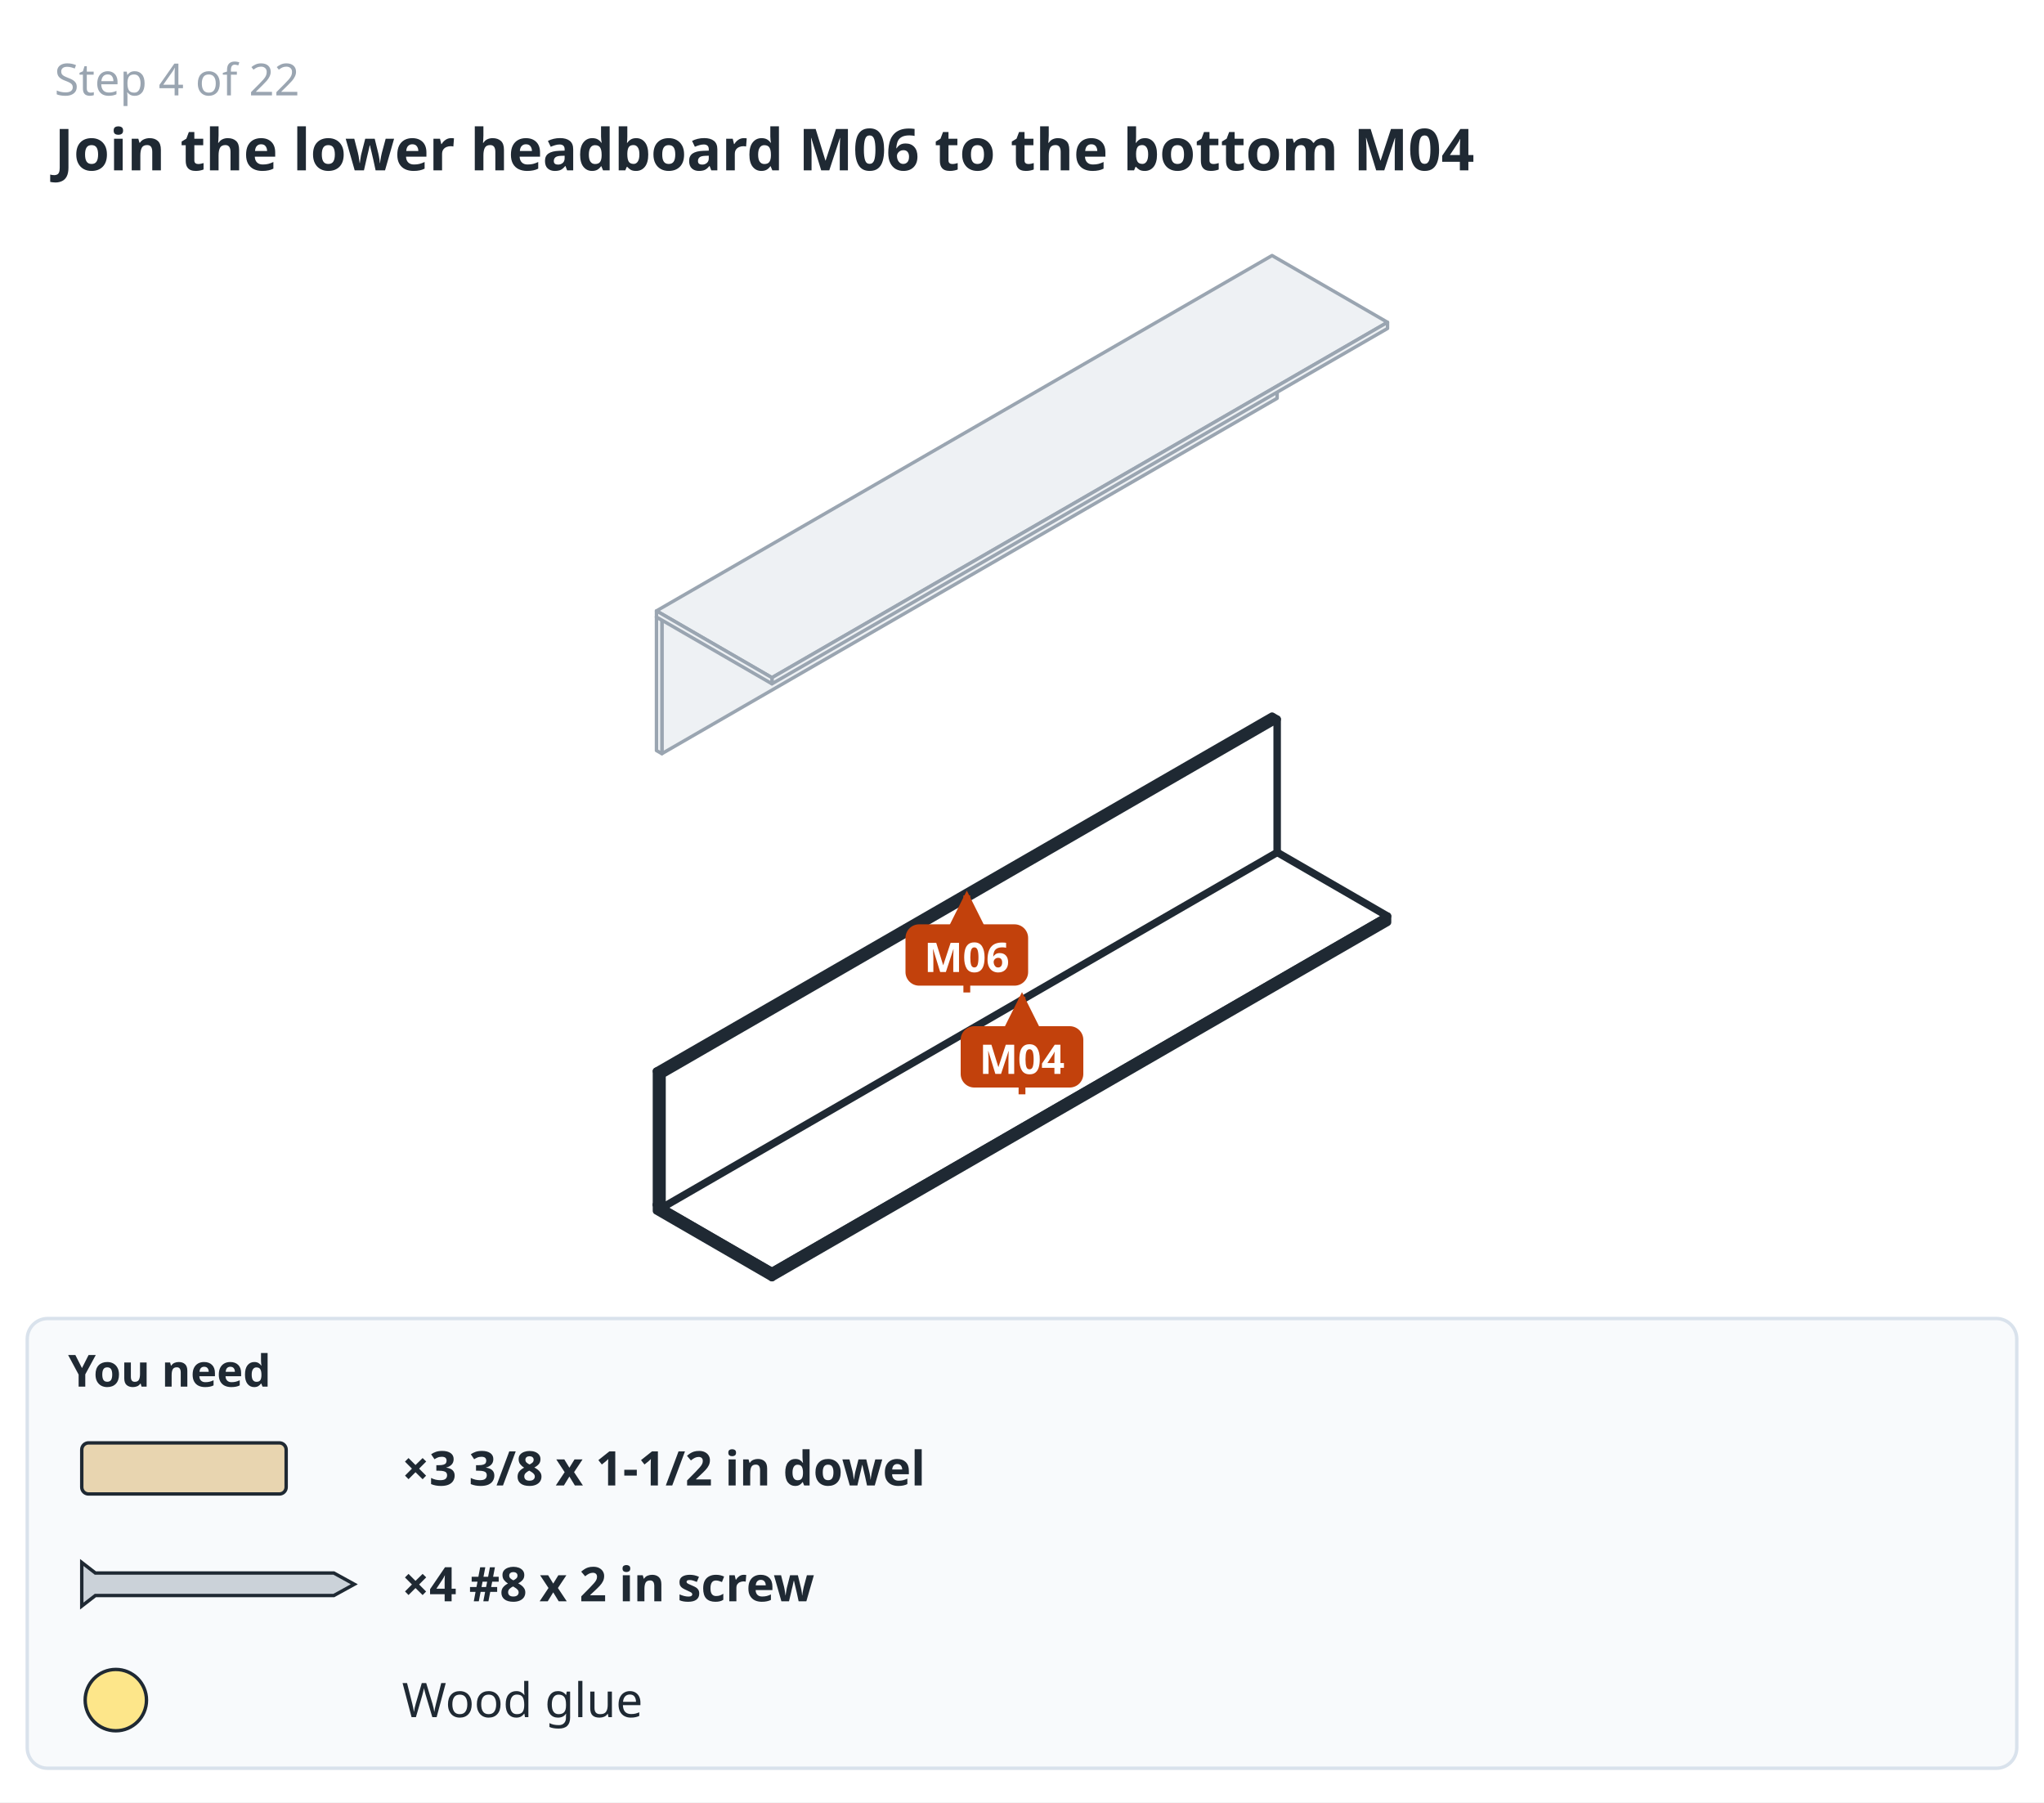
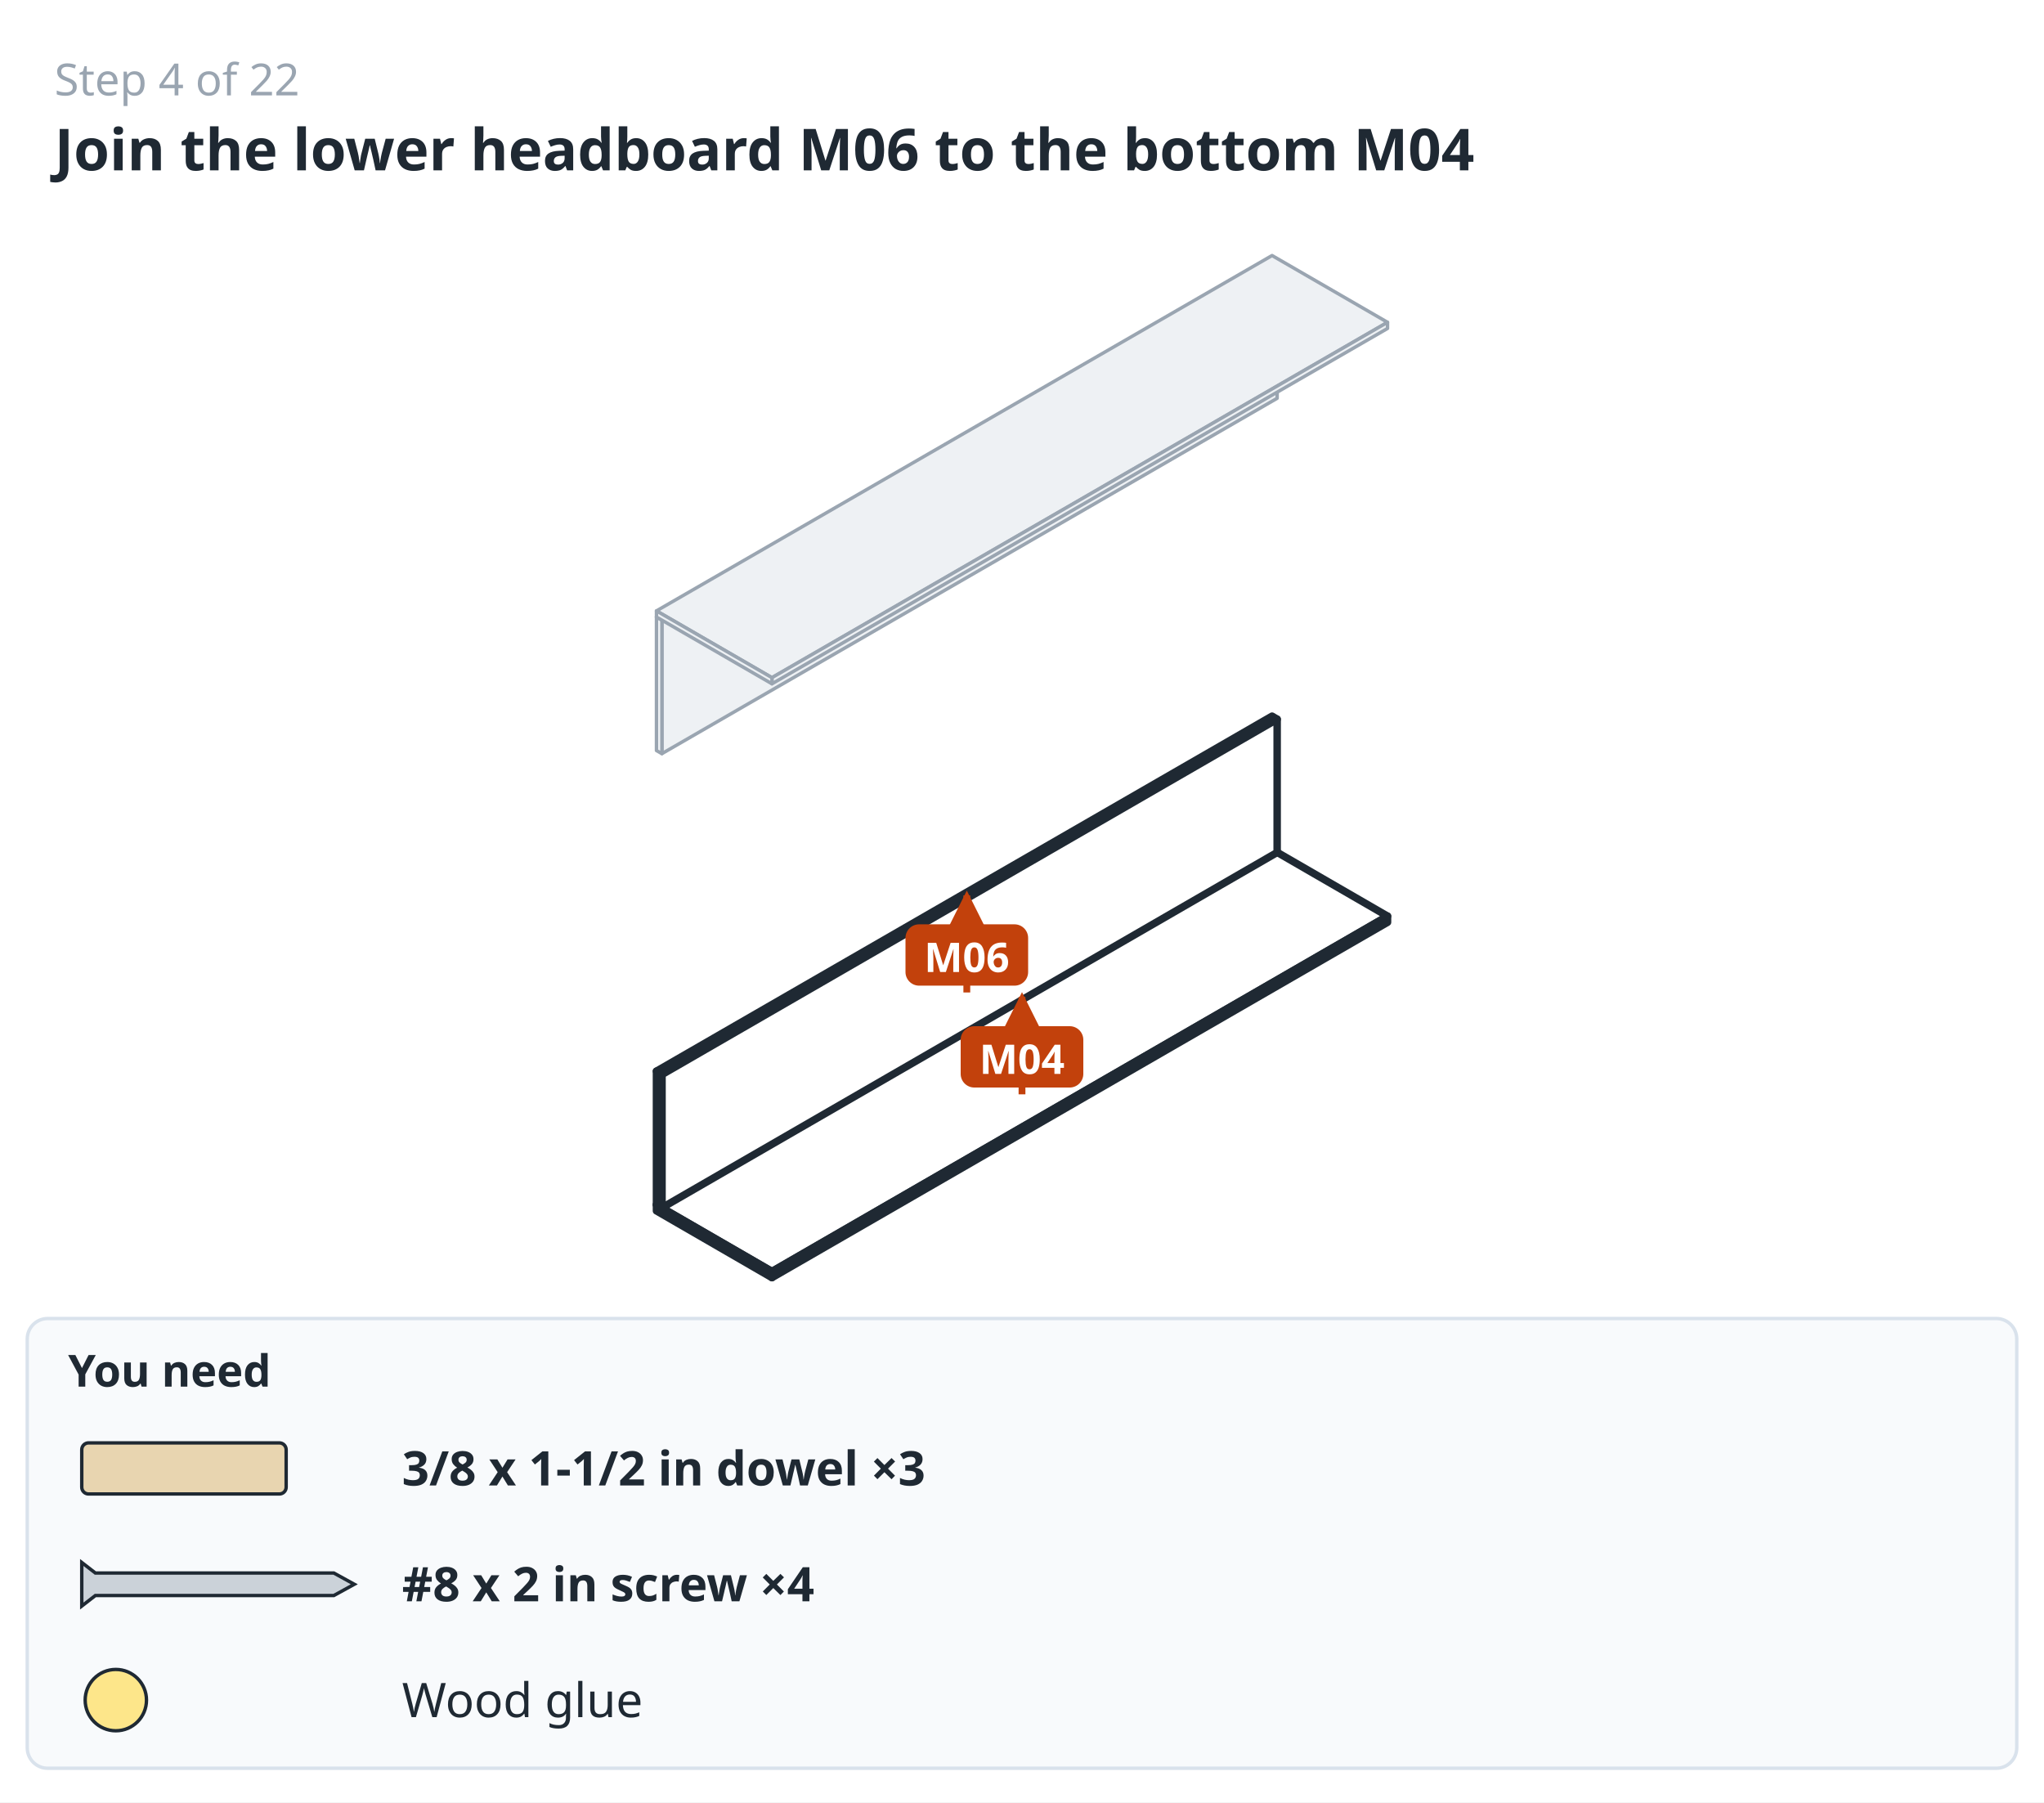
<svg xmlns="http://www.w3.org/2000/svg" viewBox="0 0 600 529" width="600" height="529" role="img" font-family="system-ui, sans-serif">
  <rect width="100%" height="100%" fill="#fff" />
  <defs>
    <marker id="arrow" viewBox="0 0 10 10" refX="9" refY="5" markerWidth="7" markerHeight="7" orient="auto">
      <path d="M0,0 L10,5 L0,10 z" fill="#c2410c" />
    </marker>
  </defs>
  <text x="16.0" y="28.0" font-size="13" font-weight="normal" fill="#9aa5b1" text-anchor="start">Step 4 of 22</text>
  <text x="16.0" y="50.0" font-size="17" font-weight="bold" fill="#1f2933" text-anchor="start">Join the lower headboard M06 to the bottom M04</text>
  <g class="part new" data-part="M04">
    <polygon points="373.4,249.3 192.7,353.6 226.6,373.2 407.3,268.9" fill="#fff" stroke="#1f2933" stroke-width="2.2" stroke-linejoin="round" />
    <polygon points="407.3,270.7 226.6,375.0 226.6,373.2 407.3,268.9" fill="#fff" stroke="#1f2933" stroke-width="2.2" stroke-linejoin="round" />
    <polygon points="192.7,355.4 226.6,375.0 226.6,373.2 192.7,353.6" fill="#fff" stroke="#1f2933" stroke-width="2.2" stroke-linejoin="round" />
  </g>
  <g class="part new" data-part="M06">
    <polygon points="373.4,210.2 192.7,314.4 194.3,315.4 374.9,211.1" fill="#fff" stroke="#1f2933" stroke-width="2.2" stroke-linejoin="round" />
    <polygon points="374.9,250.2 194.3,354.5 194.3,315.4 374.9,211.1" fill="#fff" stroke="#1f2933" stroke-width="2.2" stroke-linejoin="round" />
    <polygon points="192.7,353.6 194.3,354.5 194.3,315.4 192.7,314.4" fill="#fff" stroke="#1f2933" stroke-width="2.2" stroke-linejoin="round" />
  </g>
  <g class="part done" data-part="M05">
    <polygon points="373.4,76.8 192.7,181.1 194.3,182.0 374.9,77.8" fill="#eef1f4" stroke="#9aa5b1" stroke-width="1" stroke-linejoin="round" />
    <polygon points="374.9,116.9 194.3,221.2 194.3,182.0 374.9,77.8" fill="#eef1f4" stroke="#9aa5b1" stroke-width="1" stroke-linejoin="round" />
    <polygon points="192.7,220.3 194.3,221.2 194.3,182.0 192.7,181.1" fill="#eef1f4" stroke="#9aa5b1" stroke-width="1" stroke-linejoin="round" />
  </g>
  <g class="part done" data-part="M03">
    <polygon points="373.4,75.0 192.7,179.3 226.6,198.9 407.3,94.6" fill="#eef1f4" stroke="#9aa5b1" stroke-width="1" stroke-linejoin="round" />
    <polygon points="407.3,96.4 226.6,200.7 226.6,198.9 407.3,94.6" fill="#eef1f4" stroke="#9aa5b1" stroke-width="1" stroke-linejoin="round" />
    <polygon points="192.7,181.1 226.6,200.7 226.6,198.9 192.7,179.3" fill="#eef1f4" stroke="#9aa5b1" stroke-width="1" stroke-linejoin="round" />
  </g>
  <g class="labels">
    <line x1="300.0" y1="321.2" x2="300.0" y2="292.6" stroke="#c2410c" stroke-width="2" stroke-dasharray="5 4" marker-end="url(#arrow)" />
    <rect x="282.0" y="301.2" width="36" height="18" rx="4" fill="#c2410c" />
    <text x="300.0" y="315.2" font-size="12" font-weight="bold" fill="#fff" text-anchor="middle">M04</text>
    <line x1="283.8" y1="291.3" x2="283.8" y2="262.8" stroke="#c2410c" stroke-width="2" stroke-dasharray="5 4" marker-end="url(#arrow)" />
    <rect x="265.8" y="271.3" width="36" height="18" rx="4" fill="#c2410c" />
    <text x="283.8" y="285.3" font-size="12" font-weight="bold" fill="#fff" text-anchor="middle">M06</text>
  </g>
  <rect x="8" y="387" width="584" height="132" rx="6" fill="#f8fafc" stroke="#d9e2ec" />
  <text x="20.0" y="407.0" font-size="13" font-weight="bold" fill="#1f2933" text-anchor="start">You need</text>
  <rect x="24.0" y="423.5" width="60.0" height="15.0" rx="2" fill="#e8d5b0" stroke="#1f2933" />
-   <text x="118.0" y="436.0" font-size="14" font-weight="bold" fill="#1f2933" text-anchor="start">×3  3/8 x 1-1/2 in dowel</text>
+   <text x="118.0" y="436.0" font-size="14" font-weight="bold" fill="#1f2933" text-anchor="start">3/8 x 1-1/2 in dowel ×3</text>
  <path d="M24.0,458.6 L28.0,461.7 L98.0,461.7 L104.0,465.0 L98.0,468.3 L28.0,468.3 L24.0,471.4 z" fill="#cbd2d9" stroke="#1f2933" />
-   <text x="118.0" y="470.0" font-size="14" font-weight="bold" fill="#1f2933" text-anchor="start">×4  #8 x 2 in screw</text>
+   <text x="118.0" y="470.0" font-size="14" font-weight="bold" fill="#1f2933" text-anchor="start">#8 x 2 in screw ×4</text>
  <circle cx="34" cy="499" r="9" fill="#fde68a" stroke="#1f2933" />
  <text x="118.0" y="504.0" font-size="14" font-weight="normal" fill="#1f2933" text-anchor="start">Wood glue</text>
</svg>
